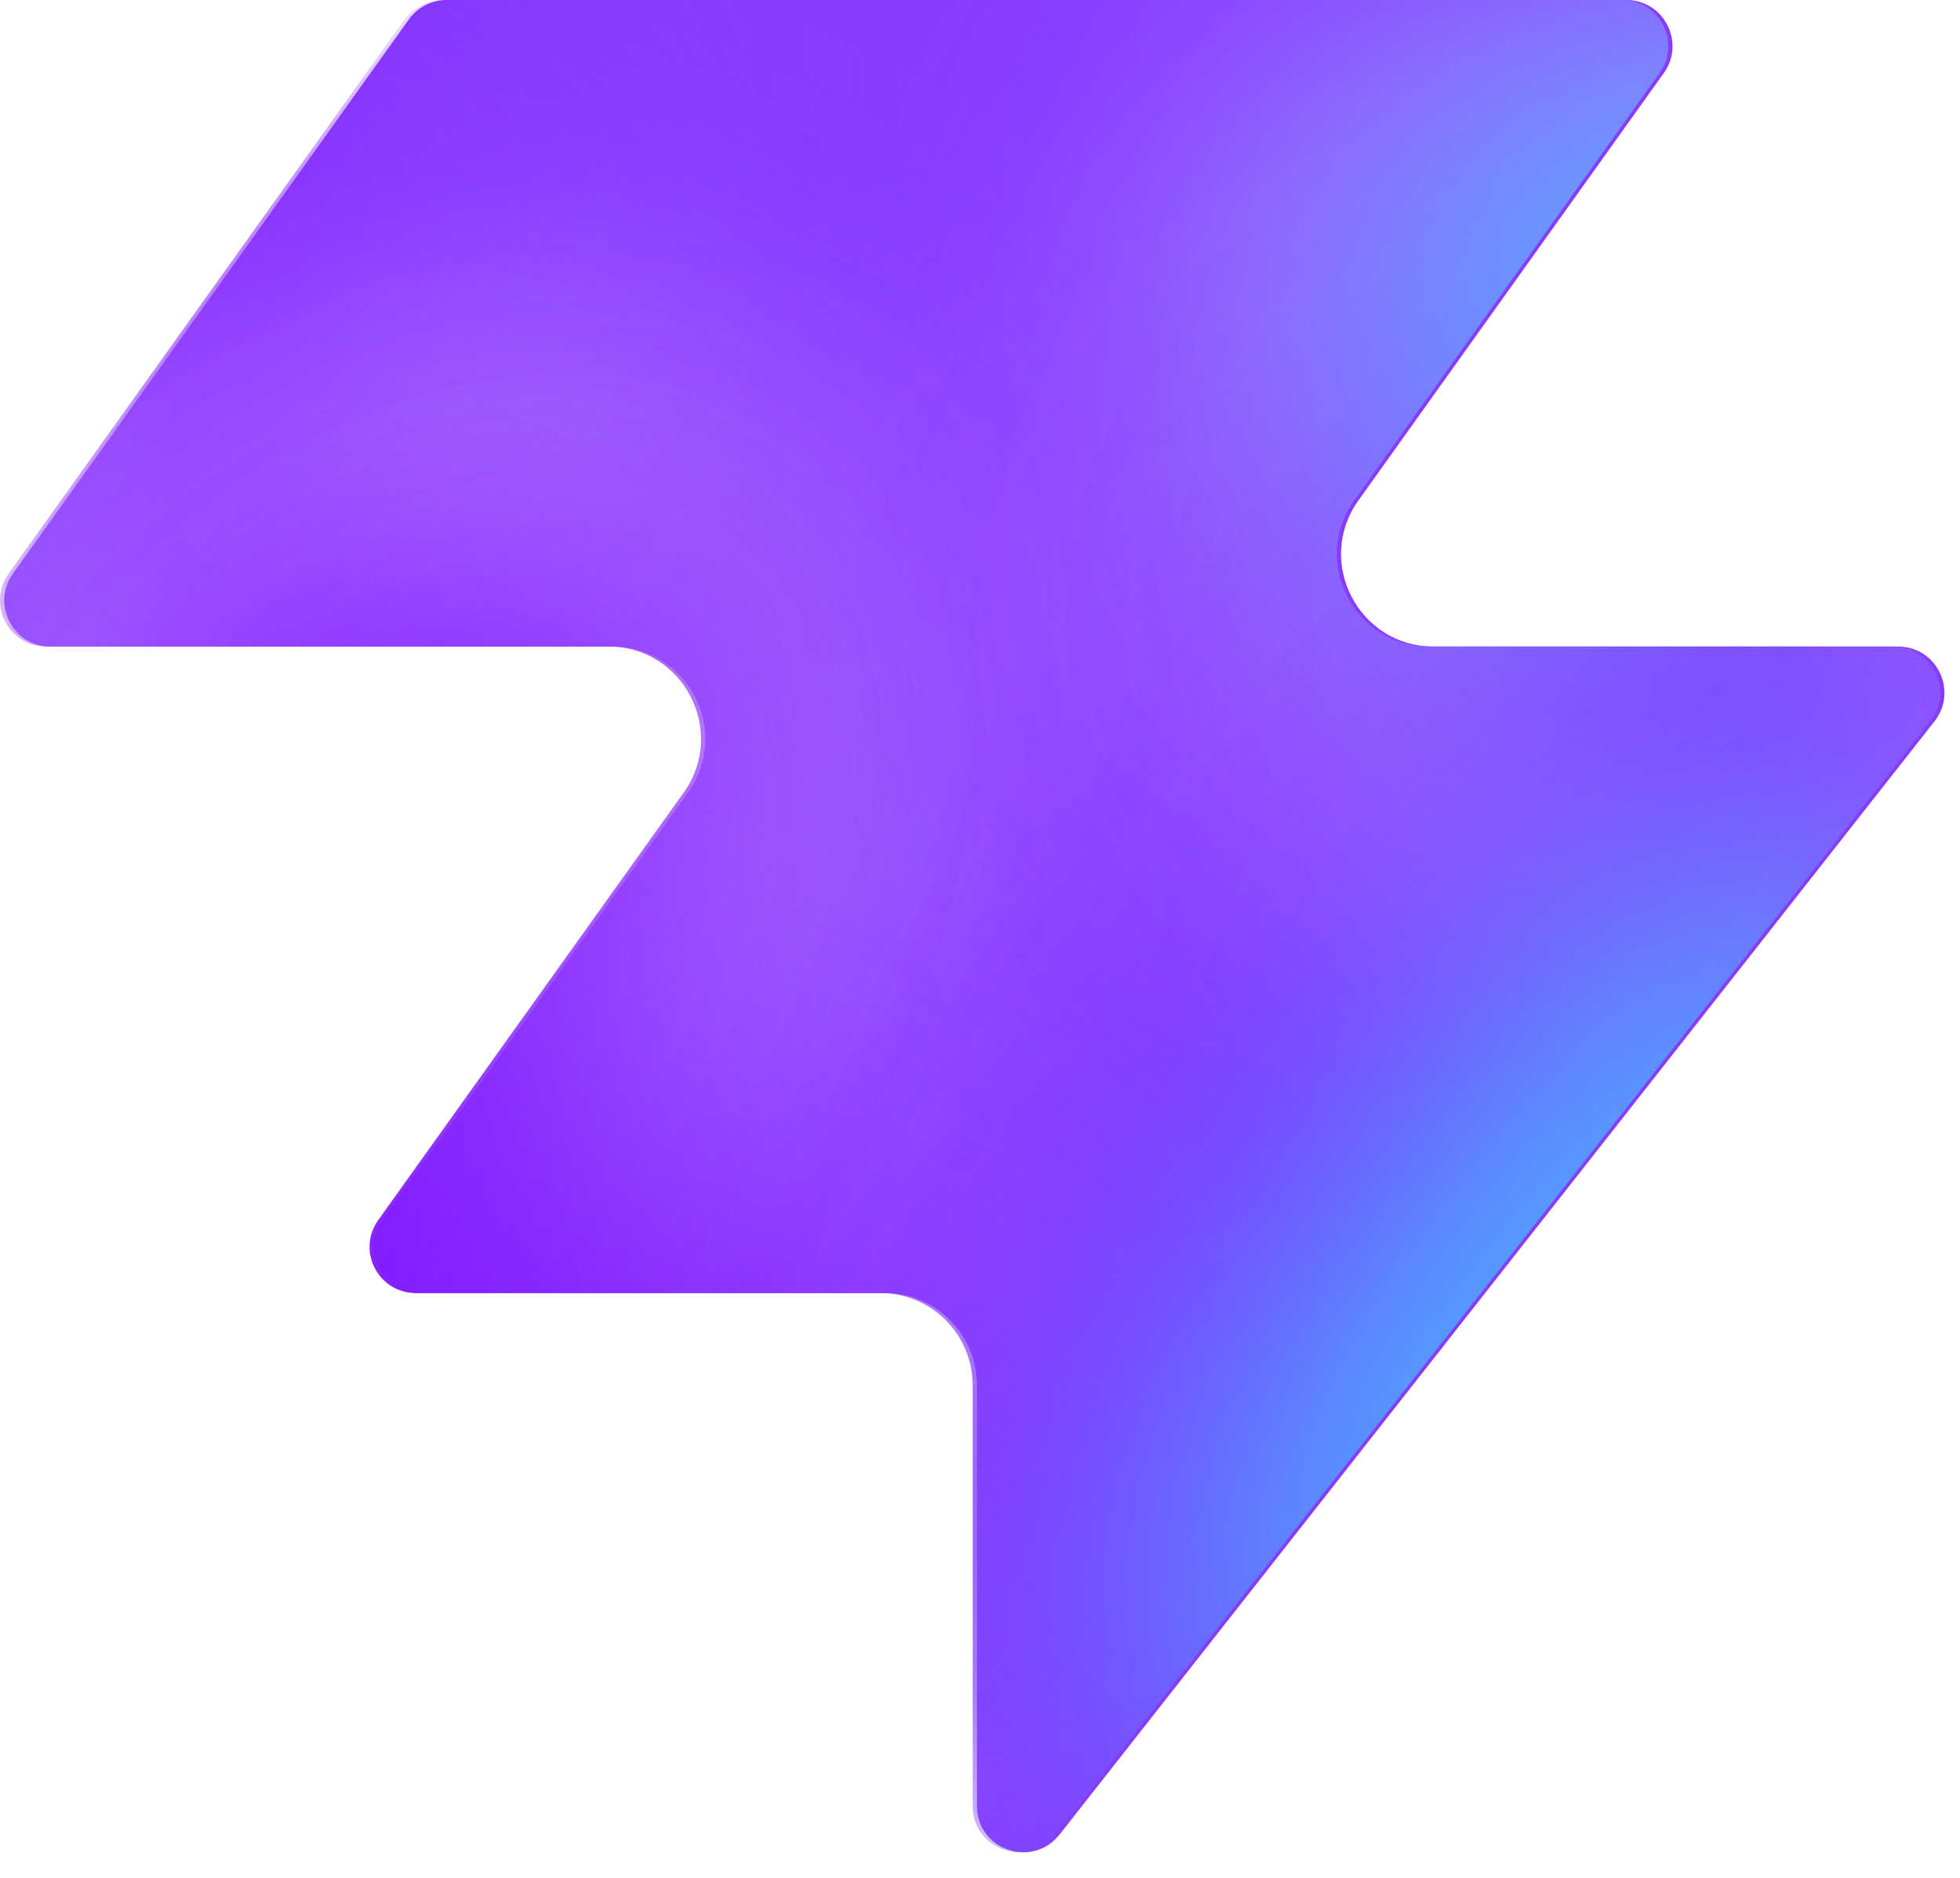
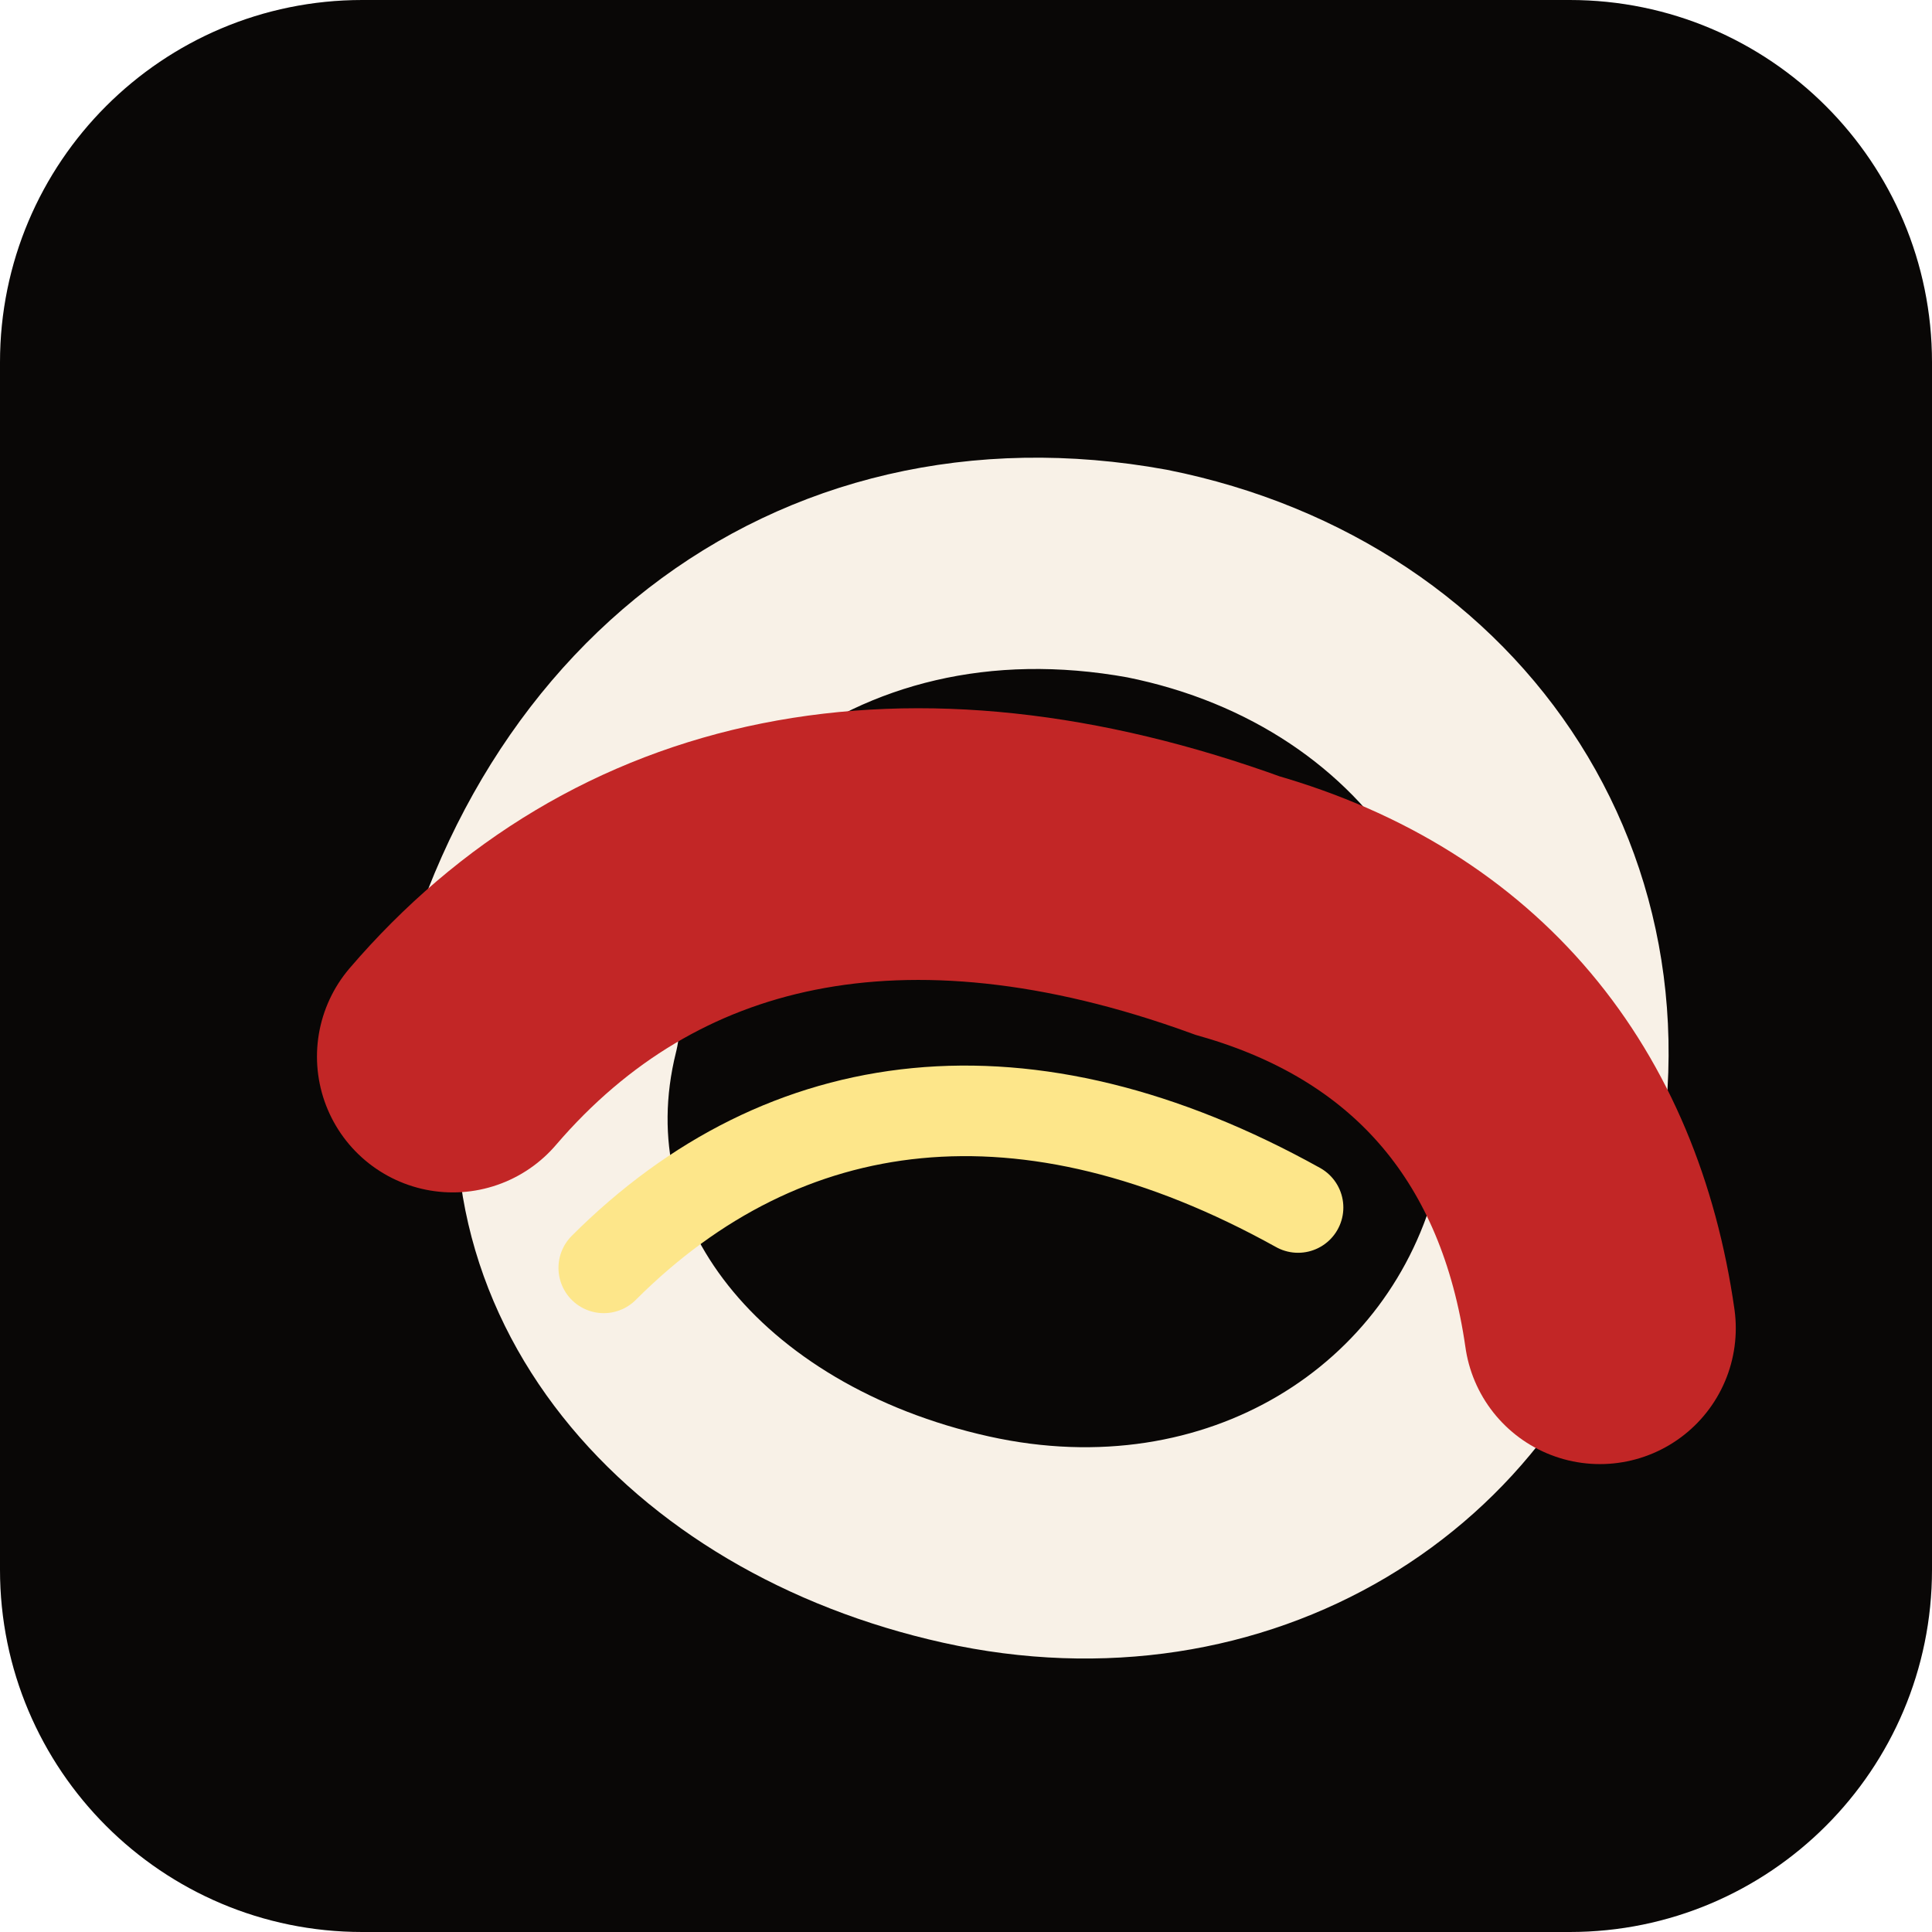
- <svg xmlns="http://www.w3.org/2000/svg" width="48" height="46" fill="none" viewBox="0 0 48 46">
-   <path fill="#863bff" d="M25.946 44.938c-.664.845-2.021.375-2.021-.698V33.937a2.26 2.26 0 0 0-2.262-2.262H10.287c-.92 0-1.456-1.04-.92-1.788l7.48-10.471c1.07-1.497 0-3.578-1.842-3.578H1.237c-.92 0-1.456-1.04-.92-1.788L10.013.474c.214-.297.556-.474.92-.474h28.894c.92 0 1.456 1.04.92 1.788l-7.48 10.471c-1.07 1.498 0 3.579 1.842 3.579h11.377c.943 0 1.473 1.088.89 1.83L25.947 44.94z" style="fill:#863bff;fill:color(display-p3 .525 .23 1);fill-opacity:1" />
-   <mask id="a" width="48" height="46" x="0" y="0" maskUnits="userSpaceOnUse" style="mask-type:alpha">
-     <path fill="#000" d="M25.842 44.938c-.664.844-2.021.375-2.021-.698V33.937a2.26 2.26 0 0 0-2.262-2.262H10.183c-.92 0-1.456-1.04-.92-1.788l7.48-10.471c1.07-1.498 0-3.579-1.842-3.579H1.133c-.92 0-1.456-1.04-.92-1.787L9.91.473c.214-.297.556-.474.92-.474h28.894c.92 0 1.456 1.04.92 1.788l-7.48 10.471c-1.07 1.498 0 3.578 1.842 3.578h11.377c.943 0 1.473 1.088.89 1.832L25.843 44.94z" style="fill:#000;fill-opacity:1" />
-   </mask>
-   <g mask="url(#a)">
-     <g filter="url(#b)">
-       <ellipse cx="5.508" cy="14.704" fill="#ede6ff" rx="5.508" ry="14.704" style="fill:#ede6ff;fill:color(display-p3 .927 .903 1);fill-opacity:1" transform="matrix(.00324 1 1 -.00324 -4.47 31.516)" />
-     </g>
-     <g filter="url(#c)">
-       <ellipse cx="10.399" cy="29.851" fill="#ede6ff" rx="10.399" ry="29.851" style="fill:#ede6ff;fill:color(display-p3 .927 .903 1);fill-opacity:1" transform="matrix(.00324 1 1 -.00324 -39.328 7.883)" />
-     </g>
-     <g filter="url(#d)">
-       <ellipse cx="5.508" cy="30.487" fill="#7e14ff" rx="5.508" ry="30.487" style="fill:#7e14ff;fill:color(display-p3 .492 .077 1);fill-opacity:1" transform="rotate(89.814 -25.913 -14.639)scale(1 -1)" />
-     </g>
-     <g filter="url(#e)">
-       <ellipse cx="5.508" cy="30.599" fill="#7e14ff" rx="5.508" ry="30.599" style="fill:#7e14ff;fill:color(display-p3 .492 .077 1);fill-opacity:1" transform="rotate(89.814 -32.644 -3.334)scale(1 -1)" />
-     </g>
-     <g filter="url(#f)">
-       <ellipse cx="5.508" cy="30.599" fill="#7e14ff" rx="5.508" ry="30.599" style="fill:#7e14ff;fill:color(display-p3 .492 .077 1);fill-opacity:1" transform="matrix(.00324 1 1 -.00324 -34.34 30.47)" />
-     </g>
-     <g filter="url(#g)">
-       <ellipse cx="14.072" cy="22.078" fill="#ede6ff" rx="14.072" ry="22.078" style="fill:#ede6ff;fill:color(display-p3 .927 .903 1);fill-opacity:1" transform="rotate(93.35 24.506 48.493)scale(-1 1)" />
-     </g>
-     <g filter="url(#h)">
-       <ellipse cx="3.47" cy="21.501" fill="#7e14ff" rx="3.47" ry="21.501" style="fill:#7e14ff;fill:color(display-p3 .492 .077 1);fill-opacity:1" transform="rotate(89.009 28.708 47.59)scale(-1 1)" />
-     </g>
-     <g filter="url(#i)">
-       <ellipse cx="3.47" cy="21.501" fill="#7e14ff" rx="3.47" ry="21.501" style="fill:#7e14ff;fill:color(display-p3 .492 .077 1);fill-opacity:1" transform="rotate(89.009 28.708 47.59)scale(-1 1)" />
-     </g>
-     <g filter="url(#j)">
-       <ellipse cx=".387" cy="8.972" fill="#7e14ff" rx="4.407" ry="29.108" style="fill:#7e14ff;fill:color(display-p3 .492 .077 1);fill-opacity:1" transform="rotate(39.51 .387 8.972)" />
-     </g>
-     <g filter="url(#k)">
-       <ellipse cx="47.523" cy="-6.092" fill="#7e14ff" rx="4.407" ry="29.108" style="fill:#7e14ff;fill:color(display-p3 .492 .077 1);fill-opacity:1" transform="rotate(37.892 47.523 -6.092)" />
-     </g>
-     <g filter="url(#l)">
-       <ellipse cx="41.412" cy="6.333" fill="#47bfff" rx="5.971" ry="9.665" style="fill:#47bfff;fill:color(display-p3 .28 .748 1);fill-opacity:1" transform="rotate(37.892 41.412 6.333)" />
-     </g>
-     <g filter="url(#m)">
-       <ellipse cx="-1.879" cy="38.332" fill="#7e14ff" rx="4.407" ry="29.108" style="fill:#7e14ff;fill:color(display-p3 .492 .077 1);fill-opacity:1" transform="rotate(37.892 -1.88 38.332)" />
-     </g>
-     <g filter="url(#n)">
-       <ellipse cx="-1.879" cy="38.332" fill="#7e14ff" rx="4.407" ry="29.108" style="fill:#7e14ff;fill:color(display-p3 .492 .077 1);fill-opacity:1" transform="rotate(37.892 -1.88 38.332)" />
-     </g>
-     <g filter="url(#o)">
-       <ellipse cx="35.651" cy="29.907" fill="#7e14ff" rx="4.407" ry="29.108" style="fill:#7e14ff;fill:color(display-p3 .492 .077 1);fill-opacity:1" transform="rotate(37.892 35.651 29.907)" />
-     </g>
-     <g filter="url(#p)">
-       <ellipse cx="38.418" cy="32.4" fill="#47bfff" rx="5.971" ry="15.297" style="fill:#47bfff;fill:color(display-p3 .28 .748 1);fill-opacity:1" transform="rotate(37.892 38.418 32.4)" />
-     </g>
-   </g>
-   <defs>
-     <filter id="b" width="60.045" height="41.654" x="-19.77" y="16.149" color-interpolation-filters="sRGB" filterUnits="userSpaceOnUse">
-       <feFlood flood-opacity="0" result="BackgroundImageFix" />
-       <feBlend in="SourceGraphic" in2="BackgroundImageFix" result="shape" />
-       <feGaussianBlur result="effect1_foregroundBlur_2002_17158" stdDeviation="7.659" />
-     </filter>
-     <filter id="c" width="90.34" height="51.437" x="-54.613" y="-7.533" color-interpolation-filters="sRGB" filterUnits="userSpaceOnUse">
-       <feFlood flood-opacity="0" result="BackgroundImageFix" />
-       <feBlend in="SourceGraphic" in2="BackgroundImageFix" result="shape" />
-       <feGaussianBlur result="effect1_foregroundBlur_2002_17158" stdDeviation="7.659" />
-     </filter>
-     <filter id="d" width="79.355" height="29.4" x="-49.64" y="2.03" color-interpolation-filters="sRGB" filterUnits="userSpaceOnUse">
-       <feFlood flood-opacity="0" result="BackgroundImageFix" />
-       <feBlend in="SourceGraphic" in2="BackgroundImageFix" result="shape" />
-       <feGaussianBlur result="effect1_foregroundBlur_2002_17158" stdDeviation="4.596" />
-     </filter>
-     <filter id="e" width="79.579" height="29.4" x="-45.045" y="20.029" color-interpolation-filters="sRGB" filterUnits="userSpaceOnUse">
-       <feFlood flood-opacity="0" result="BackgroundImageFix" />
-       <feBlend in="SourceGraphic" in2="BackgroundImageFix" result="shape" />
-       <feGaussianBlur result="effect1_foregroundBlur_2002_17158" stdDeviation="4.596" />
-     </filter>
-     <filter id="f" width="79.579" height="29.4" x="-43.513" y="21.178" color-interpolation-filters="sRGB" filterUnits="userSpaceOnUse">
-       <feFlood flood-opacity="0" result="BackgroundImageFix" />
-       <feBlend in="SourceGraphic" in2="BackgroundImageFix" result="shape" />
-       <feGaussianBlur result="effect1_foregroundBlur_2002_17158" stdDeviation="4.596" />
-     </filter>
-     <filter id="g" width="74.749" height="58.852" x="15.756" y="-17.901" color-interpolation-filters="sRGB" filterUnits="userSpaceOnUse">
-       <feFlood flood-opacity="0" result="BackgroundImageFix" />
-       <feBlend in="SourceGraphic" in2="BackgroundImageFix" result="shape" />
-       <feGaussianBlur result="effect1_foregroundBlur_2002_17158" stdDeviation="7.659" />
-     </filter>
-     <filter id="h" width="61.377" height="25.362" x="23.548" y="2.284" color-interpolation-filters="sRGB" filterUnits="userSpaceOnUse">
-       <feFlood flood-opacity="0" result="BackgroundImageFix" />
-       <feBlend in="SourceGraphic" in2="BackgroundImageFix" result="shape" />
-       <feGaussianBlur result="effect1_foregroundBlur_2002_17158" stdDeviation="4.596" />
-     </filter>
-     <filter id="i" width="61.377" height="25.362" x="23.548" y="2.284" color-interpolation-filters="sRGB" filterUnits="userSpaceOnUse">
-       <feFlood flood-opacity="0" result="BackgroundImageFix" />
-       <feBlend in="SourceGraphic" in2="BackgroundImageFix" result="shape" />
-       <feGaussianBlur result="effect1_foregroundBlur_2002_17158" stdDeviation="4.596" />
-     </filter>
-     <filter id="j" width="56.045" height="63.649" x="-27.636" y="-22.853" color-interpolation-filters="sRGB" filterUnits="userSpaceOnUse">
-       <feFlood flood-opacity="0" result="BackgroundImageFix" />
-       <feBlend in="SourceGraphic" in2="BackgroundImageFix" result="shape" />
-       <feGaussianBlur result="effect1_foregroundBlur_2002_17158" stdDeviation="4.596" />
-     </filter>
-     <filter id="k" width="54.814" height="64.646" x="20.116" y="-38.415" color-interpolation-filters="sRGB" filterUnits="userSpaceOnUse">
-       <feFlood flood-opacity="0" result="BackgroundImageFix" />
-       <feBlend in="SourceGraphic" in2="BackgroundImageFix" result="shape" />
-       <feGaussianBlur result="effect1_foregroundBlur_2002_17158" stdDeviation="4.596" />
-     </filter>
-     <filter id="l" width="33.541" height="35.313" x="24.641" y="-11.323" color-interpolation-filters="sRGB" filterUnits="userSpaceOnUse">
-       <feFlood flood-opacity="0" result="BackgroundImageFix" />
-       <feBlend in="SourceGraphic" in2="BackgroundImageFix" result="shape" />
-       <feGaussianBlur result="effect1_foregroundBlur_2002_17158" stdDeviation="4.596" />
-     </filter>
-     <filter id="m" width="54.814" height="64.646" x="-29.286" y="6.009" color-interpolation-filters="sRGB" filterUnits="userSpaceOnUse">
-       <feFlood flood-opacity="0" result="BackgroundImageFix" />
-       <feBlend in="SourceGraphic" in2="BackgroundImageFix" result="shape" />
-       <feGaussianBlur result="effect1_foregroundBlur_2002_17158" stdDeviation="4.596" />
-     </filter>
-     <filter id="n" width="54.814" height="64.646" x="-29.286" y="6.009" color-interpolation-filters="sRGB" filterUnits="userSpaceOnUse">
-       <feFlood flood-opacity="0" result="BackgroundImageFix" />
-       <feBlend in="SourceGraphic" in2="BackgroundImageFix" result="shape" />
-       <feGaussianBlur result="effect1_foregroundBlur_2002_17158" stdDeviation="4.596" />
-     </filter>
-     <filter id="o" width="54.814" height="64.646" x="8.244" y="-2.416" color-interpolation-filters="sRGB" filterUnits="userSpaceOnUse">
-       <feFlood flood-opacity="0" result="BackgroundImageFix" />
-       <feBlend in="SourceGraphic" in2="BackgroundImageFix" result="shape" />
-       <feGaussianBlur result="effect1_foregroundBlur_2002_17158" stdDeviation="4.596" />
-     </filter>
-     <filter id="p" width="39.409" height="43.623" x="18.713" y="10.588" color-interpolation-filters="sRGB" filterUnits="userSpaceOnUse">
-       <feFlood flood-opacity="0" result="BackgroundImageFix" />
-       <feBlend in="SourceGraphic" in2="BackgroundImageFix" result="shape" />
-       <feGaussianBlur result="effect1_foregroundBlur_2002_17158" stdDeviation="4.596" />
-     </filter>
-   </defs>
+ <svg xmlns="http://www.w3.org/2000/svg" width="64" height="64" viewBox="0 0 64 64" fill="none">
+   <rect width="64" height="64" rx="12" fill="#090706" />
+   <path d="M16 36C18 24 27 17 38 19C48 21 54 30 51 40C49 48 41 53 32 51C23 49 17 42 19 34" stroke="#F8F1E7" stroke-width="7" stroke-linecap="round" />
+   <path d="M15 35C21 28 30 26 41 30C48 32 52 37 53 44" stroke="#C22626" stroke-width="9" stroke-linecap="round" />
+   <path d="M20 42C26 36 34 35 43 40" stroke="#FDE68A" stroke-width="3" stroke-linecap="round" />
</svg>
